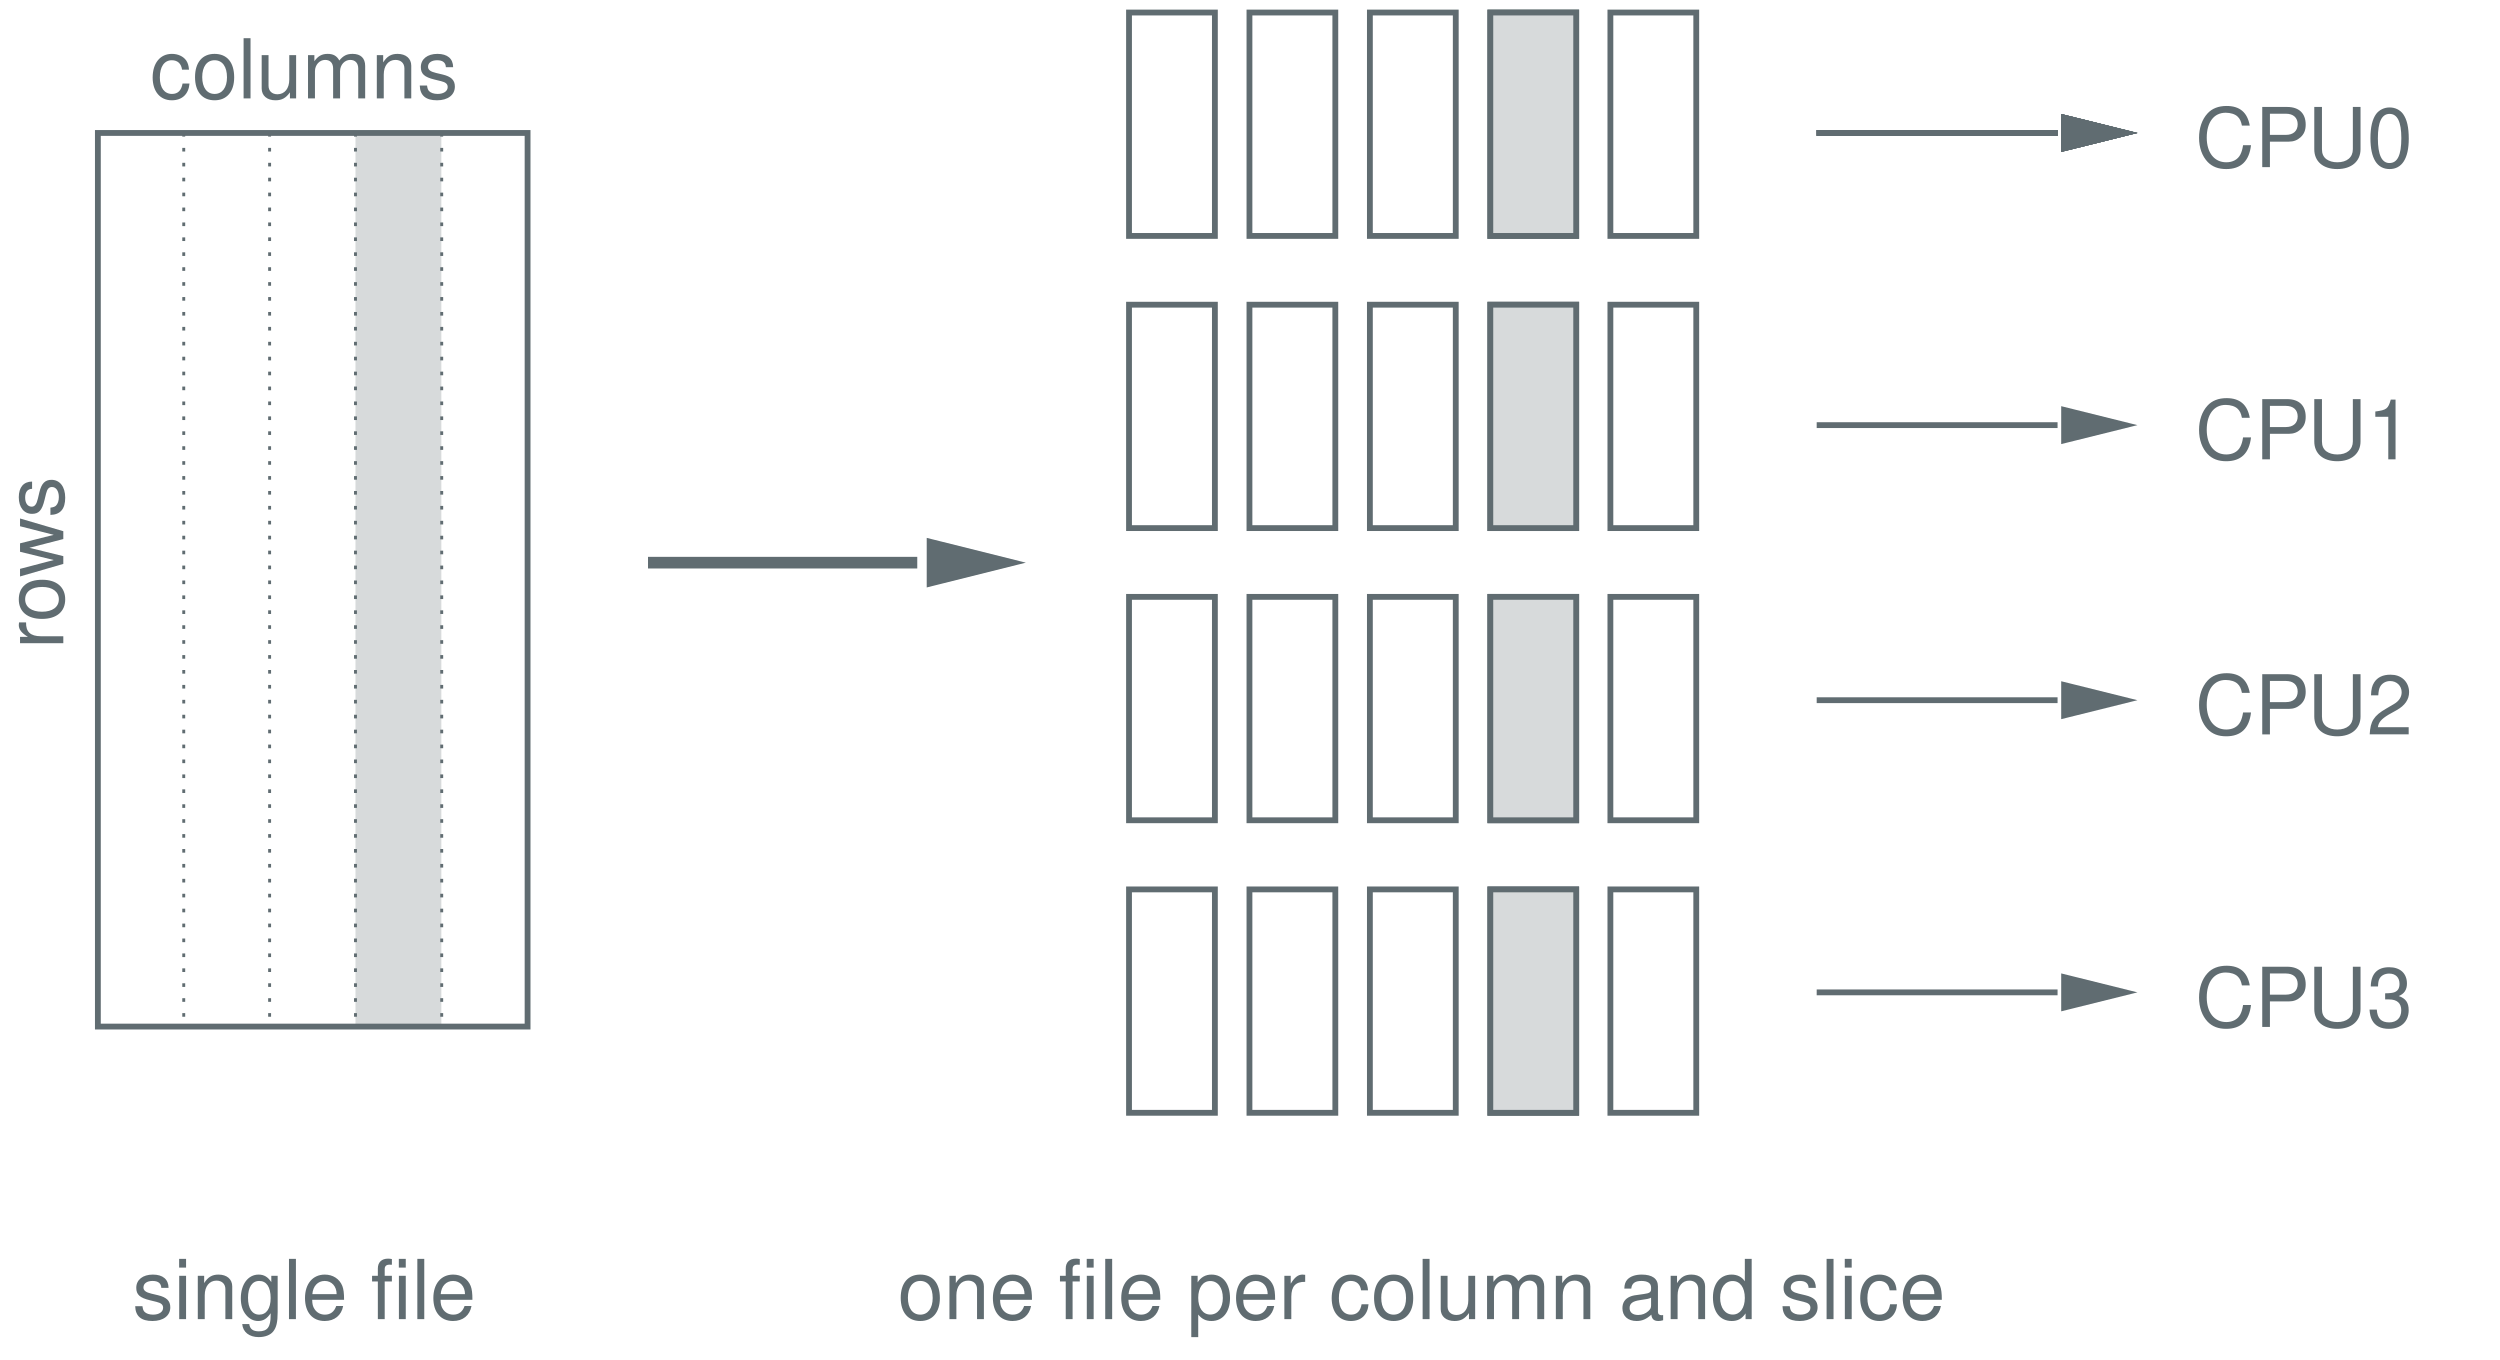
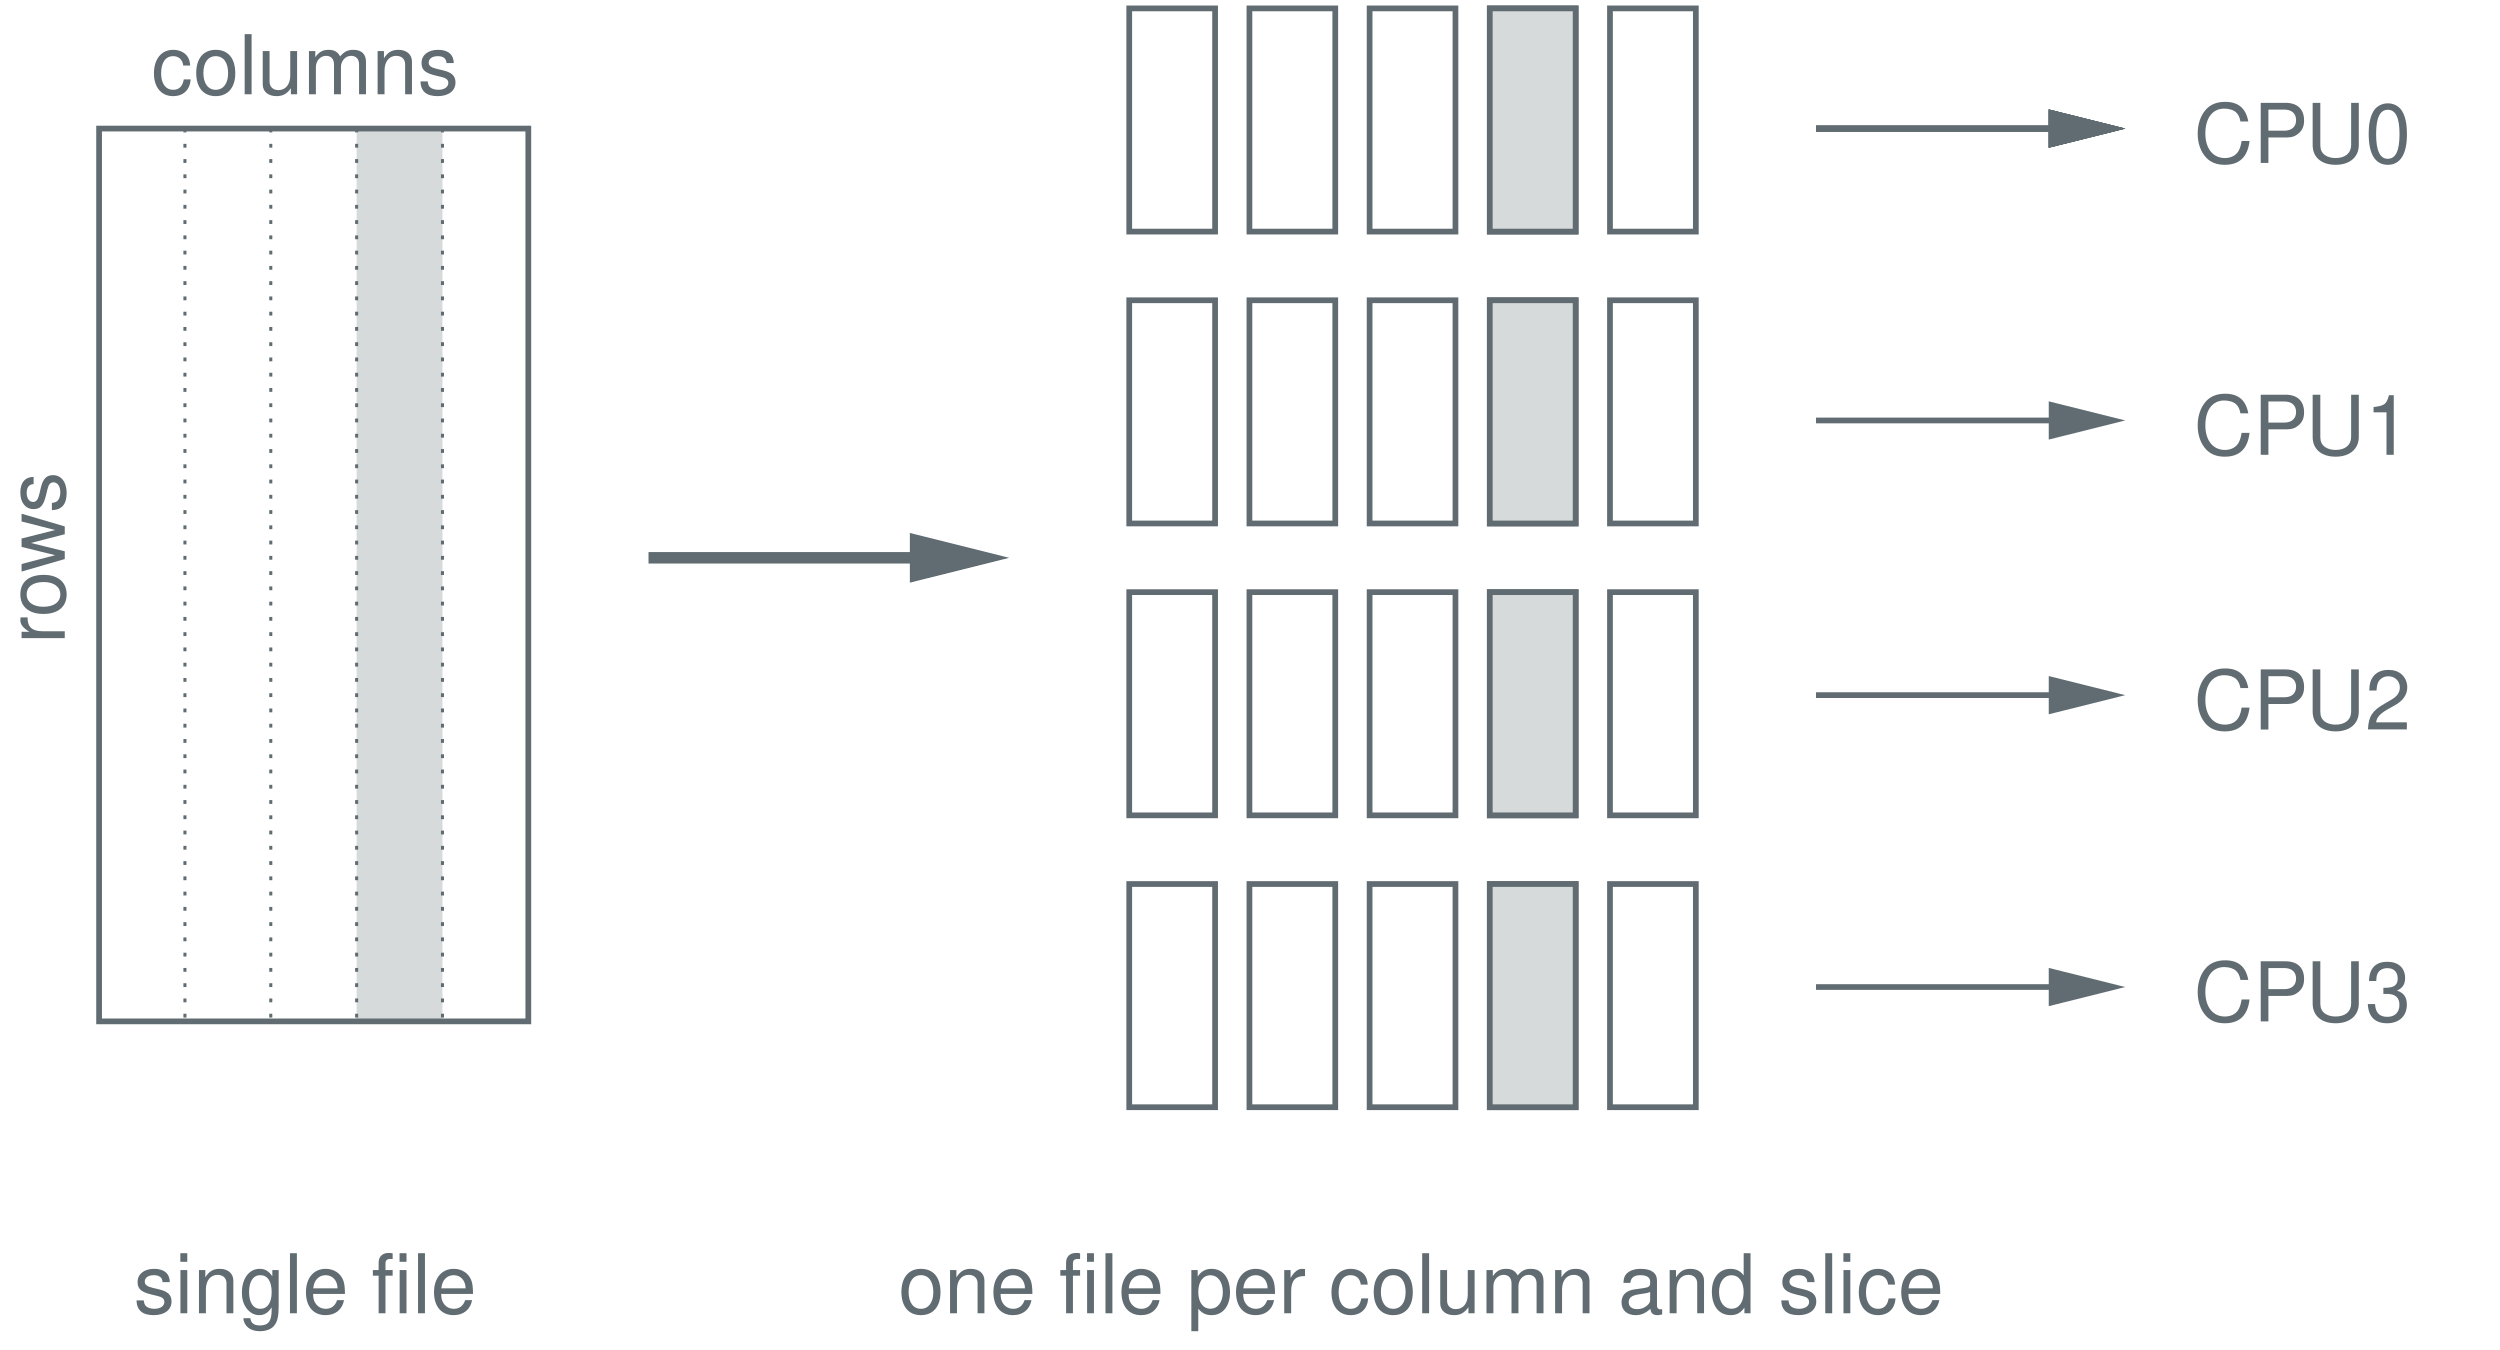
- <svg xmlns="http://www.w3.org/2000/svg" width="5.7in" height="3.1in" viewBox="1148 12874 6871 3714">
-   <g style="stroke-width:.025in; fill:none">
-     <rect x="2125" y="13228" width="236" height="2456" rx="0" style="stroke:#606c71;stroke-width:0; stroke-linejoin:miter; stroke-linecap:butt; fill:#d7dadb; " />
-     <rect x="4251" y="12897" width="236" height="614" rx="0" style="stroke:#606c71;stroke-width:16; stroke-linejoin:miter; stroke-linecap:butt; " />
-     <rect x="4582" y="12897" width="236" height="614" rx="0" style="stroke:#606c71;stroke-width:16; stroke-linejoin:miter; stroke-linecap:butt; " />
-     <rect x="4913" y="12897" width="236" height="614" rx="0" style="stroke:#606c71;stroke-width:16; stroke-linejoin:miter; stroke-linecap:butt; " />
-     <rect x="5244" y="12897" width="236" height="614" rx="0" style="stroke:#606c71;stroke-width:16; stroke-linejoin:miter; stroke-linecap:butt; " />
-     <rect x="5574" y="12897" width="236" height="614" rx="0" style="stroke:#606c71;stroke-width:16; stroke-linejoin:miter; stroke-linecap:butt; " />
-     <rect x="4251" y="13700" width="236" height="614" rx="0" style="stroke:#606c71;stroke-width:16; stroke-linejoin:miter; stroke-linecap:butt; " />
-     <rect x="4582" y="13700" width="236" height="614" rx="0" style="stroke:#606c71;stroke-width:16; stroke-linejoin:miter; stroke-linecap:butt; " />
-     <rect x="4913" y="13700" width="236" height="614" rx="0" style="stroke:#606c71;stroke-width:16; stroke-linejoin:miter; stroke-linecap:butt; " />
-     <rect x="5244" y="13700" width="236" height="614" rx="0" style="stroke:#606c71;stroke-width:16; stroke-linejoin:miter; stroke-linecap:butt; " />
-     <rect x="5574" y="13700" width="236" height="614" rx="0" style="stroke:#606c71;stroke-width:16; stroke-linejoin:miter; stroke-linecap:butt; " />
-     <rect x="4251" y="14503" width="236" height="614" rx="0" style="stroke:#606c71;stroke-width:16; stroke-linejoin:miter; stroke-linecap:butt; " />
-     <rect x="4582" y="14503" width="236" height="614" rx="0" style="stroke:#606c71;stroke-width:16; stroke-linejoin:miter; stroke-linecap:butt; " />
-     <rect x="4913" y="14503" width="236" height="614" rx="0" style="stroke:#606c71;stroke-width:16; stroke-linejoin:miter; stroke-linecap:butt; " />
-     <rect x="5244" y="14503" width="236" height="614" rx="0" style="stroke:#606c71;stroke-width:16; stroke-linejoin:miter; stroke-linecap:butt; " />
-     <rect x="5574" y="14503" width="236" height="614" rx="0" style="stroke:#606c71;stroke-width:16; stroke-linejoin:miter; stroke-linecap:butt; " />
-     <rect x="4251" y="15307" width="236" height="614" rx="0" style="stroke:#606c71;stroke-width:16; stroke-linejoin:miter; stroke-linecap:butt; " />
-     <rect x="4582" y="15307" width="236" height="614" rx="0" style="stroke:#606c71;stroke-width:16; stroke-linejoin:miter; stroke-linecap:butt; " />
-     <rect x="4913" y="15307" width="236" height="614" rx="0" style="stroke:#606c71;stroke-width:16; stroke-linejoin:miter; stroke-linecap:butt; " />
-     <rect x="5244" y="15307" width="236" height="614" rx="0" style="stroke:#606c71;stroke-width:16; stroke-linejoin:miter; stroke-linecap:butt; " />
-     <rect x="5574" y="15307" width="236" height="614" rx="0" style="stroke:#606c71;stroke-width:16; stroke-linejoin:miter; stroke-linecap:butt; " />
-     <polyline points="1653,13228 1653,15685 " style="stroke:#606c71;stroke-width:8; stroke-linejoin:miter; stroke-linecap:butt; stroke-dasharray:10 31;" />
-     <polyline points="1889,13228 1889,15685 " style="stroke:#606c71;stroke-width:8; stroke-linejoin:miter; stroke-linecap:butt; stroke-dasharray:10 31;" />
-     <polyline points="2125,13228 2125,15685 " style="stroke:#606c71;stroke-width:8; stroke-linejoin:miter; stroke-linecap:butt; stroke-dasharray:10 31;" />
-     <rect x="1417" y="13228" width="1181" height="2456" rx="0" style="stroke:#606c71;stroke-width:16; stroke-linejoin:miter; stroke-linecap:butt; " />
-     <polyline points="2929,14409 3669,14409 " style="stroke:#606c71;stroke-width:32; stroke-linejoin:miter; stroke-linecap:butt; " />
-     <polygon points="3699 14472 3951 14409 3699 14346 3699 14472  " style="stroke:#606c71;stroke-width:8;stroke-miterlimit:8; fill:#606c71;" />
-     <polyline points="6141,13228 6803,13228 " style="stroke:#606c71;stroke-width:16; stroke-linejoin:miter; stroke-linecap:butt; " />
-     <polygon points="6817 13275 7006 13228 6817 13181 6817 13275  " style="stroke:#606c71;stroke-width:8;stroke-miterlimit:8; fill:#606c71;" />
-     <polyline points="6141,13228 6803,13228 " style="stroke:#606c71;stroke-width:16; stroke-linejoin:miter; stroke-linecap:butt; " />
-     <polygon points="6817 13275 7006 13228 6817 13181 6817 13275  " style="stroke:#606c71;stroke-width:8;stroke-miterlimit:8; fill:#606c71;" />
-     <polyline points="6141,13228 6803,13228 " style="stroke:#606c71;stroke-width:16; stroke-linejoin:miter; stroke-linecap:butt; " />
-     <polygon points="6817 13275 7006 13228 6817 13181 6817 13275  " style="stroke:#606c71;stroke-width:8;stroke-miterlimit:8; fill:#606c71;" />
-     <polyline points="6141,13228 6803,13228 " style="stroke:#606c71;stroke-width:16; stroke-linejoin:miter; stroke-linecap:butt; " />
-     <polygon points="6817 13275 7006 13228 6817 13181 6817 13275  " style="stroke:#606c71;stroke-width:8;stroke-miterlimit:8; fill:#606c71;" />
-     <polyline points="6141,13228 6803,13228 " style="stroke:#606c71;stroke-width:16; stroke-linejoin:miter; stroke-linecap:butt; " />
-     <polygon points="6817 13275 7006 13228 6817 13181 6817 13275  " style="stroke:#606c71;stroke-width:8;stroke-miterlimit:8; fill:#606c71;" />
-     <polyline points="6141,13228 6803,13228 " style="stroke:#606c71;stroke-width:16; stroke-linejoin:miter; stroke-linecap:butt; " />
-     <polygon points="6817 13275 7006 13228 6817 13181 6817 13275  " style="stroke:#606c71;stroke-width:8;stroke-miterlimit:8; fill:#606c71;" />
-     <polyline points="6141,14031 6803,14031 " style="stroke:#606c71;stroke-width:16; stroke-linejoin:miter; stroke-linecap:butt; " />
-     <polygon points="6817 14078 7006 14031 6817 13984 6817 14078  " style="stroke:#606c71;stroke-width:8;stroke-miterlimit:8; fill:#606c71;" />
-     <polyline points="6141,14787 6803,14787 " style="stroke:#606c71;stroke-width:16; stroke-linejoin:miter; stroke-linecap:butt; " />
-     <polygon points="6817 14834 7006 14787 6817 14740 6817 14834  " style="stroke:#606c71;stroke-width:8;stroke-miterlimit:8; fill:#606c71;" />
-     <polyline points="6141,15590 6803,15590 " style="stroke:#606c71;stroke-width:16; stroke-linejoin:miter; stroke-linecap:butt; " />
-     <polygon points="6817 15637 7006 15590 6817 15543 6817 15637  " style="stroke:#606c71;stroke-width:8;stroke-miterlimit:8; fill:#606c71;" />
-     <polyline points="2362,13228 2362,15685 " style="stroke:#606c71;stroke-width:8; stroke-linejoin:miter; stroke-linecap:butt; stroke-dasharray:10 31;" />
-     <rect x="5244" y="12897" width="236" height="614" rx="0" style="stroke:#606c71;stroke-width:16; stroke-linejoin:miter; stroke-linecap:butt; fill:#d7dadb; " />
-     <rect x="5244" y="13700" width="236" height="614" rx="0" style="stroke:#606c71;stroke-width:16; stroke-linejoin:miter; stroke-linecap:butt; fill:#d7dadb; " />
-     <rect x="5244" y="14503" width="236" height="614" rx="0" style="stroke:#606c71;stroke-width:16; stroke-linejoin:miter; stroke-linecap:butt; fill:#d7dadb; " />
-     <rect x="5244" y="15307" width="236" height="614" rx="0" style="stroke:#606c71;stroke-width:16; stroke-linejoin:miter; stroke-linecap:butt; fill:#d7dadb; " />
-     <g transform="translate(1322,14409) rotate(-90.00021)">
-       <text xml:space="preserve" x="0" y="0" fill="#606c71" font-family="Helvetica" font-style="normal" font-weight="normal" font-size="227" text-anchor="middle">rows</text>
+ <svg xmlns="http://www.w3.org/2000/svg" width="413pt" height="223pt" viewBox="1094 12263 6545 3538">
+   <g fill="none">
+     <rect x="2025" y="12600" width="225" height="2340" fill="#d7dadb" />
+     <rect x="4050" y="12285" width="225" height="585" stroke="#606c71" stroke-width="15px" />
+     <rect x="4365" y="12285" width="225" height="585" stroke="#606c71" stroke-width="15px" />
+     <rect x="4680" y="12285" width="225" height="585" stroke="#606c71" stroke-width="15px" />
+     <rect x="4995" y="12285" width="225" height="585" stroke="#606c71" stroke-width="15px" />
+     <rect x="5310" y="12285" width="225" height="585" stroke="#606c71" stroke-width="15px" />
+     <rect x="4050" y="13050" width="225" height="585" stroke="#606c71" stroke-width="15px" />
+     <rect x="4365" y="13050" width="225" height="585" stroke="#606c71" stroke-width="15px" />
+     <rect x="4680" y="13050" width="225" height="585" stroke="#606c71" stroke-width="15px" />
+     <rect x="4995" y="13050" width="225" height="585" stroke="#606c71" stroke-width="15px" />
+     <rect x="5310" y="13050" width="225" height="585" stroke="#606c71" stroke-width="15px" />
+     <rect x="4050" y="13815" width="225" height="585" stroke="#606c71" stroke-width="15px" />
+     <rect x="4365" y="13815" width="225" height="585" stroke="#606c71" stroke-width="15px" />
+     <rect x="4680" y="13815" width="225" height="585" stroke="#606c71" stroke-width="15px" />
+     <rect x="4995" y="13815" width="225" height="585" stroke="#606c71" stroke-width="15px" />
+     <rect x="5310" y="13815" width="225" height="585" stroke="#606c71" stroke-width="15px" />
+     <rect x="4050" y="14580" width="225" height="585" stroke="#606c71" stroke-width="15px" />
+     <rect x="4365" y="14580" width="225" height="585" stroke="#606c71" stroke-width="15px" />
+     <rect x="4680" y="14580" width="225" height="585" stroke="#606c71" stroke-width="15px" />
+     <rect x="4995" y="14580" width="225" height="585" stroke="#606c71" stroke-width="15px" />
+     <rect x="5310" y="14580" width="225" height="585" stroke="#606c71" stroke-width="15px" />
+     <polyline points=" 1575,12600 1575,14940" stroke="#606c71" stroke-width="8px" stroke-dasharray="10 30" />
+     <polyline points=" 1800,12600 1800,14940" stroke="#606c71" stroke-width="8px" stroke-dasharray="10 30" />
+     <polyline points=" 2025,12600 2025,14940" stroke="#606c71" stroke-width="8px" stroke-dasharray="10 30" />
+     <rect x="1350" y="12600" width="1125" height="2340" stroke="#606c71" stroke-width="15px" />
+     <defs>
+       <clipPath id="cp0">
+         <path clip-rule="evenodd" d="M 1094,12263 H 7639 V 15801 H 1094 z   M 3479,13665 3479,13785 3753,13743 3753,13707z" />
+       </clipPath>
+     </defs>
+     <polyline points=" 2790,13725 3735,13725" clip-path="url(#cp0)" stroke="#606c71" stroke-width="30px" />
+     <polygon points=" 3479,13785 3719,13725 3479,13665 3479,13785" stroke="#606c71" stroke-width="8px" stroke-miterlimit="8" fill="#606c71" />
+     <defs>
+       <clipPath id="cp1">
+         <path clip-rule="evenodd" d="M 1094,12263 H 7639 V 15801 H 1094 z   M 6464,12555 6464,12645 6671,12611 6671,12590z" />
+       </clipPath>
+     </defs>
+     <polyline points=" 5850,12600 6660,12600" clip-path="url(#cp1)" stroke="#606c71" stroke-width="15px" />
+     <polygon points=" 6464,12645 6644,12600 6464,12555 6464,12645" stroke="#606c71" stroke-width="8px" stroke-miterlimit="8" fill="#606c71" />
+     <defs>
+       <clipPath id="cp2">
+         <path clip-rule="evenodd" d="M 1094,12263 H 7639 V 15801 H 1094 z   M 6464,12555 6464,12645 6671,12611 6671,12590z" />
+       </clipPath>
+     </defs>
+     <polyline points=" 5850,12600 6660,12600" clip-path="url(#cp2)" stroke="#606c71" stroke-width="15px" />
+     <polygon points=" 6464,12645 6644,12600 6464,12555 6464,12645" stroke="#606c71" stroke-width="8px" stroke-miterlimit="8" fill="#606c71" />
+     <defs>
+       <clipPath id="cp3">
+         <path clip-rule="evenodd" d="M 1094,12263 H 7639 V 15801 H 1094 z   M 6464,12555 6464,12645 6671,12611 6671,12590z" />
+       </clipPath>
+     </defs>
+     <polyline points=" 5850,12600 6660,12600" clip-path="url(#cp3)" stroke="#606c71" stroke-width="15px" />
+     <polygon points=" 6464,12645 6644,12600 6464,12555 6464,12645" stroke="#606c71" stroke-width="8px" stroke-miterlimit="8" fill="#606c71" />
+     <defs>
+       <clipPath id="cp4">
+         <path clip-rule="evenodd" d="M 1094,12263 H 7639 V 15801 H 1094 z   M 6464,12555 6464,12645 6671,12611 6671,12590z" />
+       </clipPath>
+     </defs>
+     <polyline points=" 5850,12600 6660,12600" clip-path="url(#cp4)" stroke="#606c71" stroke-width="15px" />
+     <polygon points=" 6464,12645 6644,12600 6464,12555 6464,12645" stroke="#606c71" stroke-width="8px" stroke-miterlimit="8" fill="#606c71" />
+     <defs>
+       <clipPath id="cp5">
+         <path clip-rule="evenodd" d="M 1094,12263 H 7639 V 15801 H 1094 z   M 6464,12555 6464,12645 6671,12611 6671,12590z" />
+       </clipPath>
+     </defs>
+     <polyline points=" 5850,12600 6660,12600" clip-path="url(#cp5)" stroke="#606c71" stroke-width="15px" />
+     <polygon points=" 6464,12645 6644,12600 6464,12555 6464,12645" stroke="#606c71" stroke-width="8px" stroke-miterlimit="8" fill="#606c71" />
+     <defs>
+       <clipPath id="cp6">
+         <path clip-rule="evenodd" d="M 1094,12263 H 7639 V 15801 H 1094 z   M 6464,12555 6464,12645 6671,12611 6671,12590z" />
+       </clipPath>
+     </defs>
+     <polyline points=" 5850,12600 6660,12600" clip-path="url(#cp6)" stroke="#606c71" stroke-width="15px" />
+     <polygon points=" 6464,12645 6644,12600 6464,12555 6464,12645" stroke="#606c71" stroke-width="8px" stroke-miterlimit="8" fill="#606c71" />
+     <defs>
+       <clipPath id="cp7">
+         <path clip-rule="evenodd" d="M 1094,12263 H 7639 V 15801 H 1094 z   M 6464,13320 6464,13410 6671,13376 6671,13355z" />
+       </clipPath>
+     </defs>
+     <polyline points=" 5850,13365 6660,13365" clip-path="url(#cp7)" stroke="#606c71" stroke-width="15px" />
+     <polygon points=" 6464,13410 6644,13365 6464,13320 6464,13410" stroke="#606c71" stroke-width="8px" stroke-miterlimit="8" fill="#606c71" />
+     <defs>
+       <clipPath id="cp8">
+         <path clip-rule="evenodd" d="M 1094,12263 H 7639 V 15801 H 1094 z   M 6464,14040 6464,14130 6671,14096 6671,14075z" />
+       </clipPath>
+     </defs>
+     <polyline points=" 5850,14085 6660,14085" clip-path="url(#cp8)" stroke="#606c71" stroke-width="15px" />
+     <polygon points=" 6464,14130 6644,14085 6464,14040 6464,14130" stroke="#606c71" stroke-width="8px" stroke-miterlimit="8" fill="#606c71" />
+     <defs>
+       <clipPath id="cp9">
+         <path clip-rule="evenodd" d="M 1094,12263 H 7639 V 15801 H 1094 z   M 6464,14805 6464,14895 6671,14861 6671,14840z" />
+       </clipPath>
+     </defs>
+     <polyline points=" 5850,14850 6660,14850" clip-path="url(#cp9)" stroke="#606c71" stroke-width="15px" />
+     <polygon points=" 6464,14895 6644,14850 6464,14805 6464,14895" stroke="#606c71" stroke-width="8px" stroke-miterlimit="8" fill="#606c71" />
+     <polyline points=" 2250,12600 2250,14940" stroke="#606c71" stroke-width="8px" stroke-dasharray="10 30" />
+     <rect x="4995" y="12285" width="225" height="585" fill="#d7dadb" stroke="#606c71" stroke-width="15px" />
+     <rect x="4995" y="13050" width="225" height="585" fill="#d7dadb" stroke="#606c71" stroke-width="15px" />
+     <rect x="4995" y="13815" width="225" height="585" fill="#d7dadb" stroke="#606c71" stroke-width="15px" />
+     <rect x="4995" y="14580" width="225" height="585" fill="#d7dadb" stroke="#606c71" stroke-width="15px" />
+     <g transform="translate(1260,13725) rotate(-90)">
+       <text xml:space="preserve" x="0" y="0" fill="#606c71" font-family="Helvetica" font-style="normal" font-weight="normal" font-size="216" text-anchor="middle">rows</text>
    </g>
-     <text xml:space="preserve" x="1984" y="13133" fill="#606c71" font-family="Helvetica" font-style="normal" font-weight="normal" font-size="227" text-anchor="middle">columns</text>
-     <text xml:space="preserve" x="1984" y="16488" fill="#606c71" font-family="Helvetica" font-style="normal" font-weight="normal" font-size="227" text-anchor="middle">single file</text>
-     <text xml:space="preserve" x="5055" y="16488" fill="#606c71" font-family="Helvetica" font-style="normal" font-weight="normal" font-size="227" text-anchor="middle">one file per column and slice</text>
-     <text xml:space="preserve" x="7181" y="14125" fill="#606c71" font-family="Helvetica" font-style="normal" font-weight="normal" font-size="227" text-anchor="start">CPU1</text>
-     <text xml:space="preserve" x="7181" y="14881" fill="#606c71" font-family="Helvetica" font-style="normal" font-weight="normal" font-size="227" text-anchor="start">CPU2</text>
-     <text xml:space="preserve" x="7181" y="15685" fill="#606c71" font-family="Helvetica" font-style="normal" font-weight="normal" font-size="227" text-anchor="start">CPU3</text>
-     <text xml:space="preserve" x="7181" y="13322" fill="#606c71" font-family="Helvetica" font-style="normal" font-weight="normal" font-size="227" text-anchor="start">CPU0</text>
+     <text xml:space="preserve" x="1890" y="12510" fill="#606c71" font-family="Helvetica" font-style="normal" font-weight="normal" font-size="216" text-anchor="middle">columns</text>
+     <text xml:space="preserve" x="1890" y="15705" fill="#606c71" font-family="Helvetica" font-style="normal" font-weight="normal" font-size="216" text-anchor="middle">single file</text>
+     <text xml:space="preserve" x="4815" y="15705" fill="#606c71" font-family="Helvetica" font-style="normal" font-weight="normal" font-size="216" text-anchor="middle">one file per column and slice</text>
+     <text xml:space="preserve" x="6840" y="13455" fill="#606c71" font-family="Helvetica" font-style="normal" font-weight="normal" font-size="216" text-anchor="start">CPU1</text>
+     <text xml:space="preserve" x="6840" y="14175" fill="#606c71" font-family="Helvetica" font-style="normal" font-weight="normal" font-size="216" text-anchor="start">CPU2</text>
+     <text xml:space="preserve" x="6840" y="14940" fill="#606c71" font-family="Helvetica" font-style="normal" font-weight="normal" font-size="216" text-anchor="start">CPU3</text>
+     <text xml:space="preserve" x="6840" y="12690" fill="#606c71" font-family="Helvetica" font-style="normal" font-weight="normal" font-size="216" text-anchor="start">CPU0</text>
  </g>
</svg>
